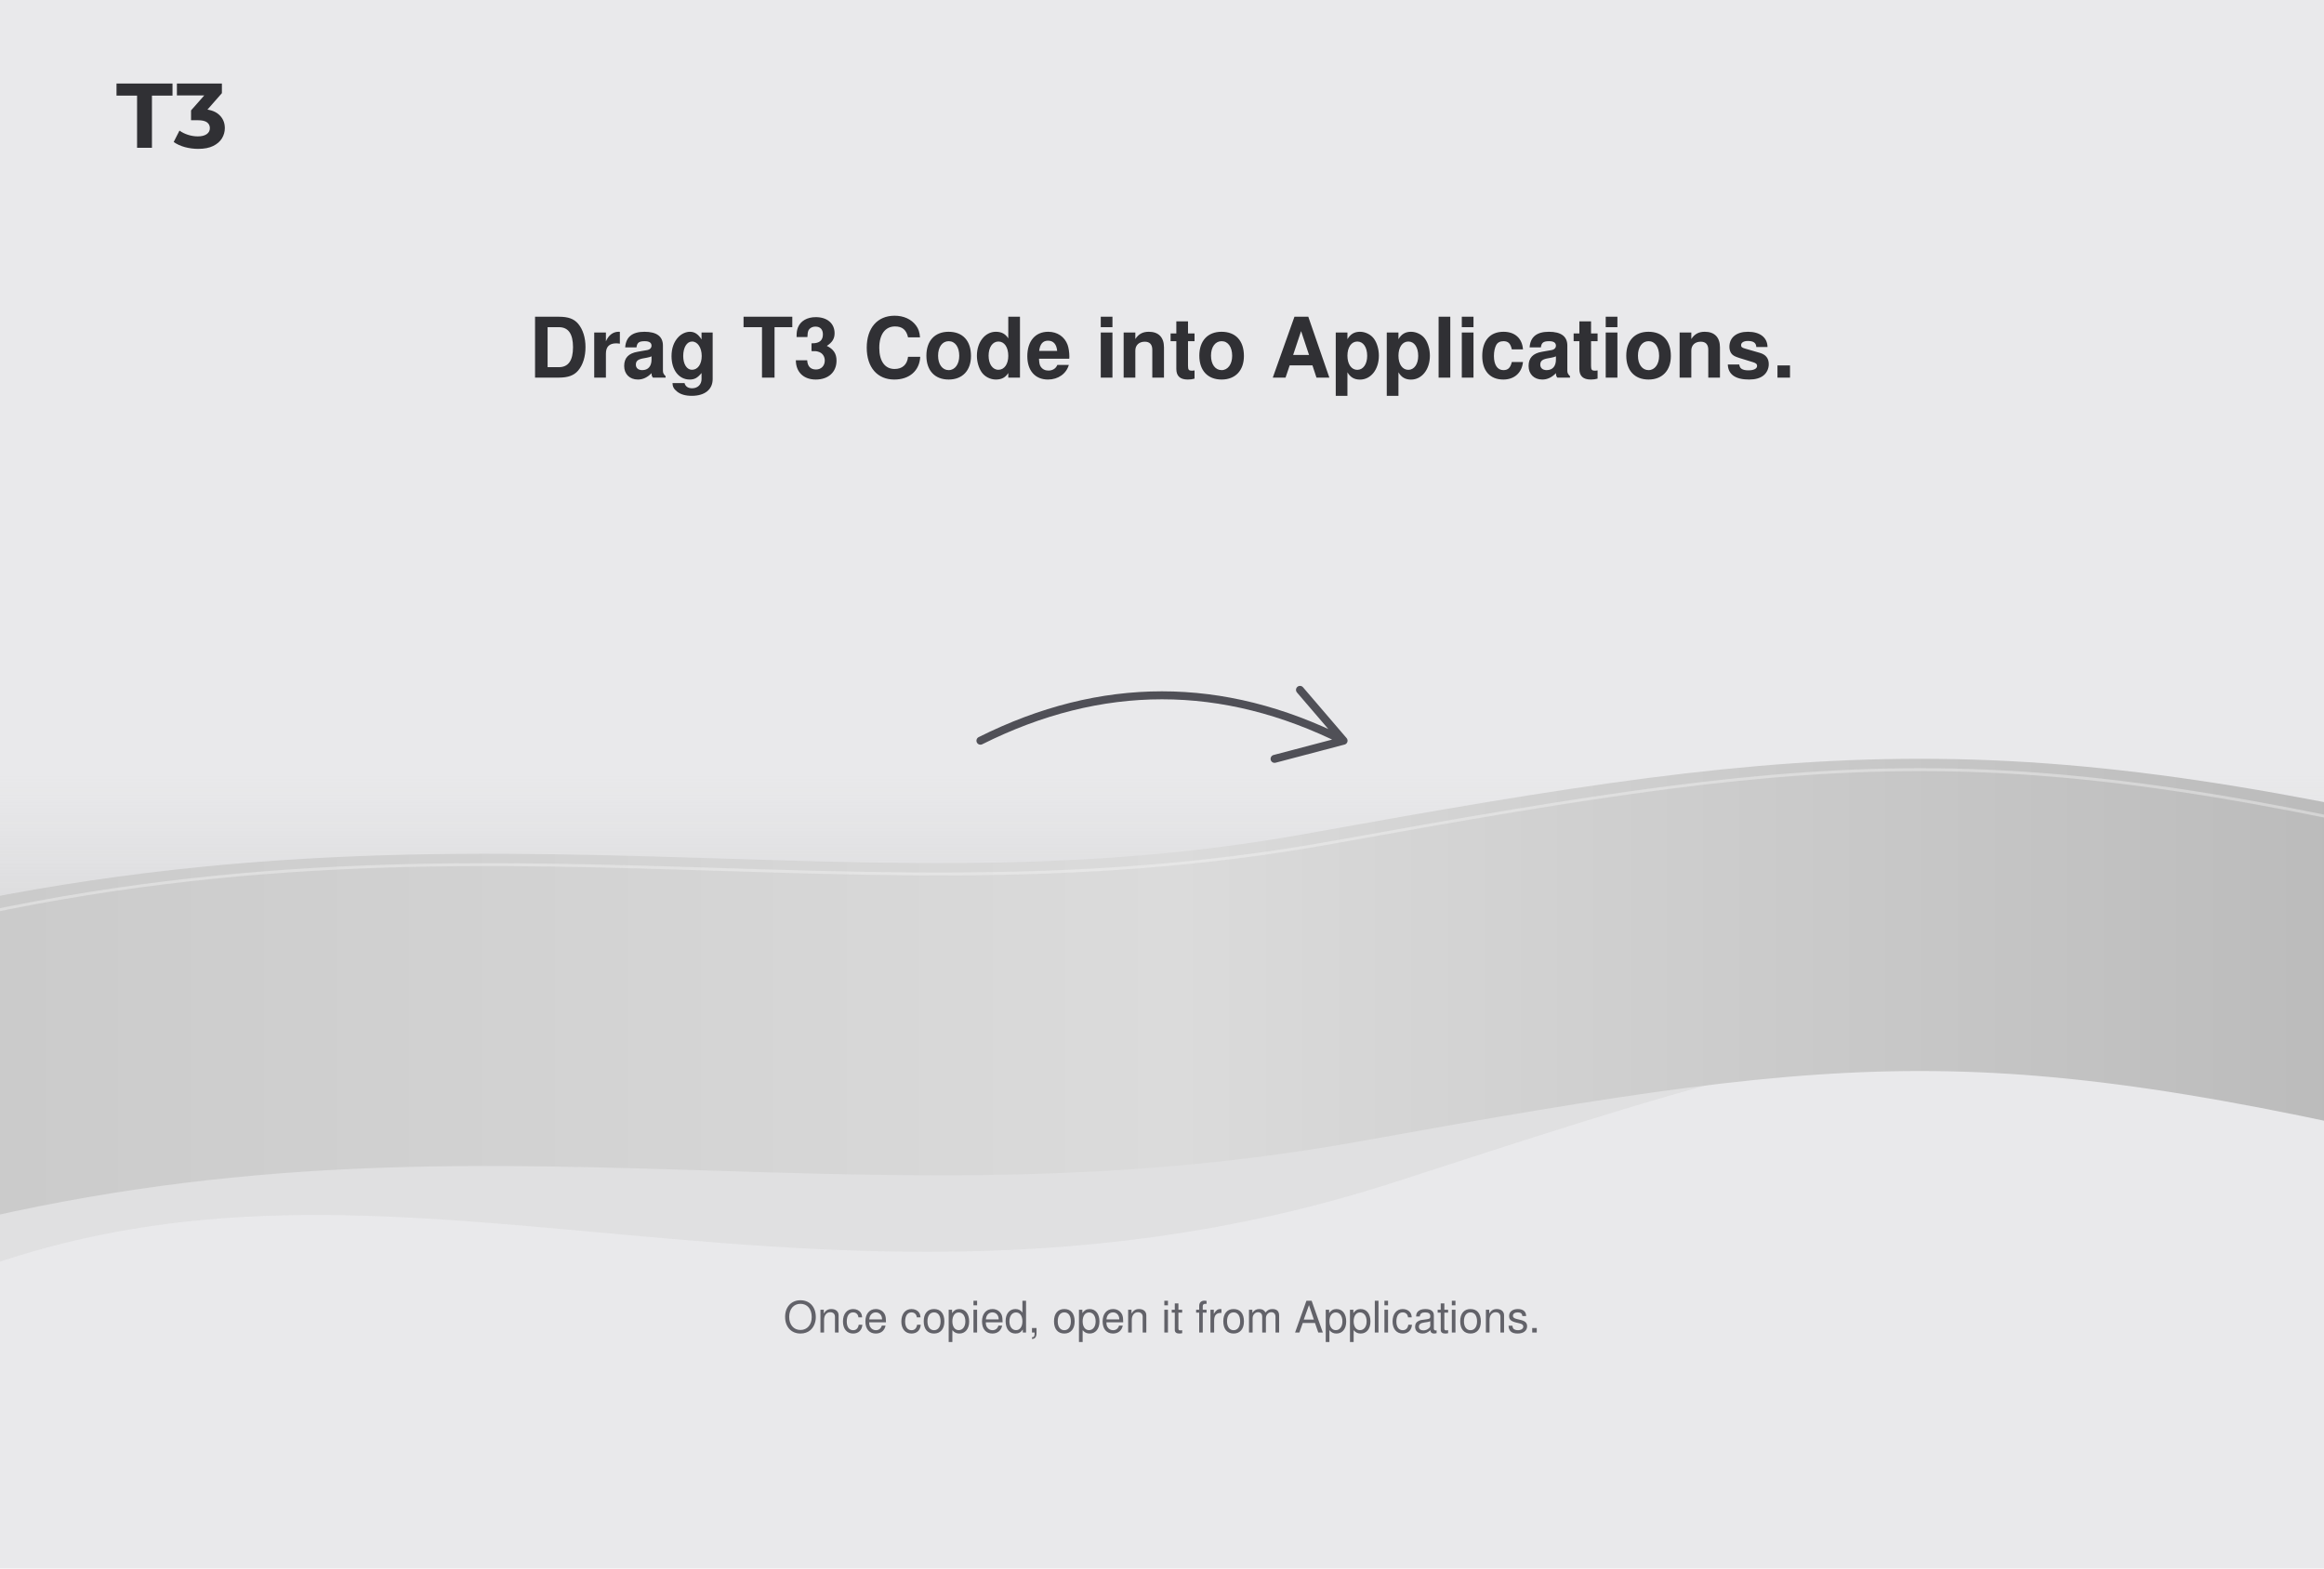
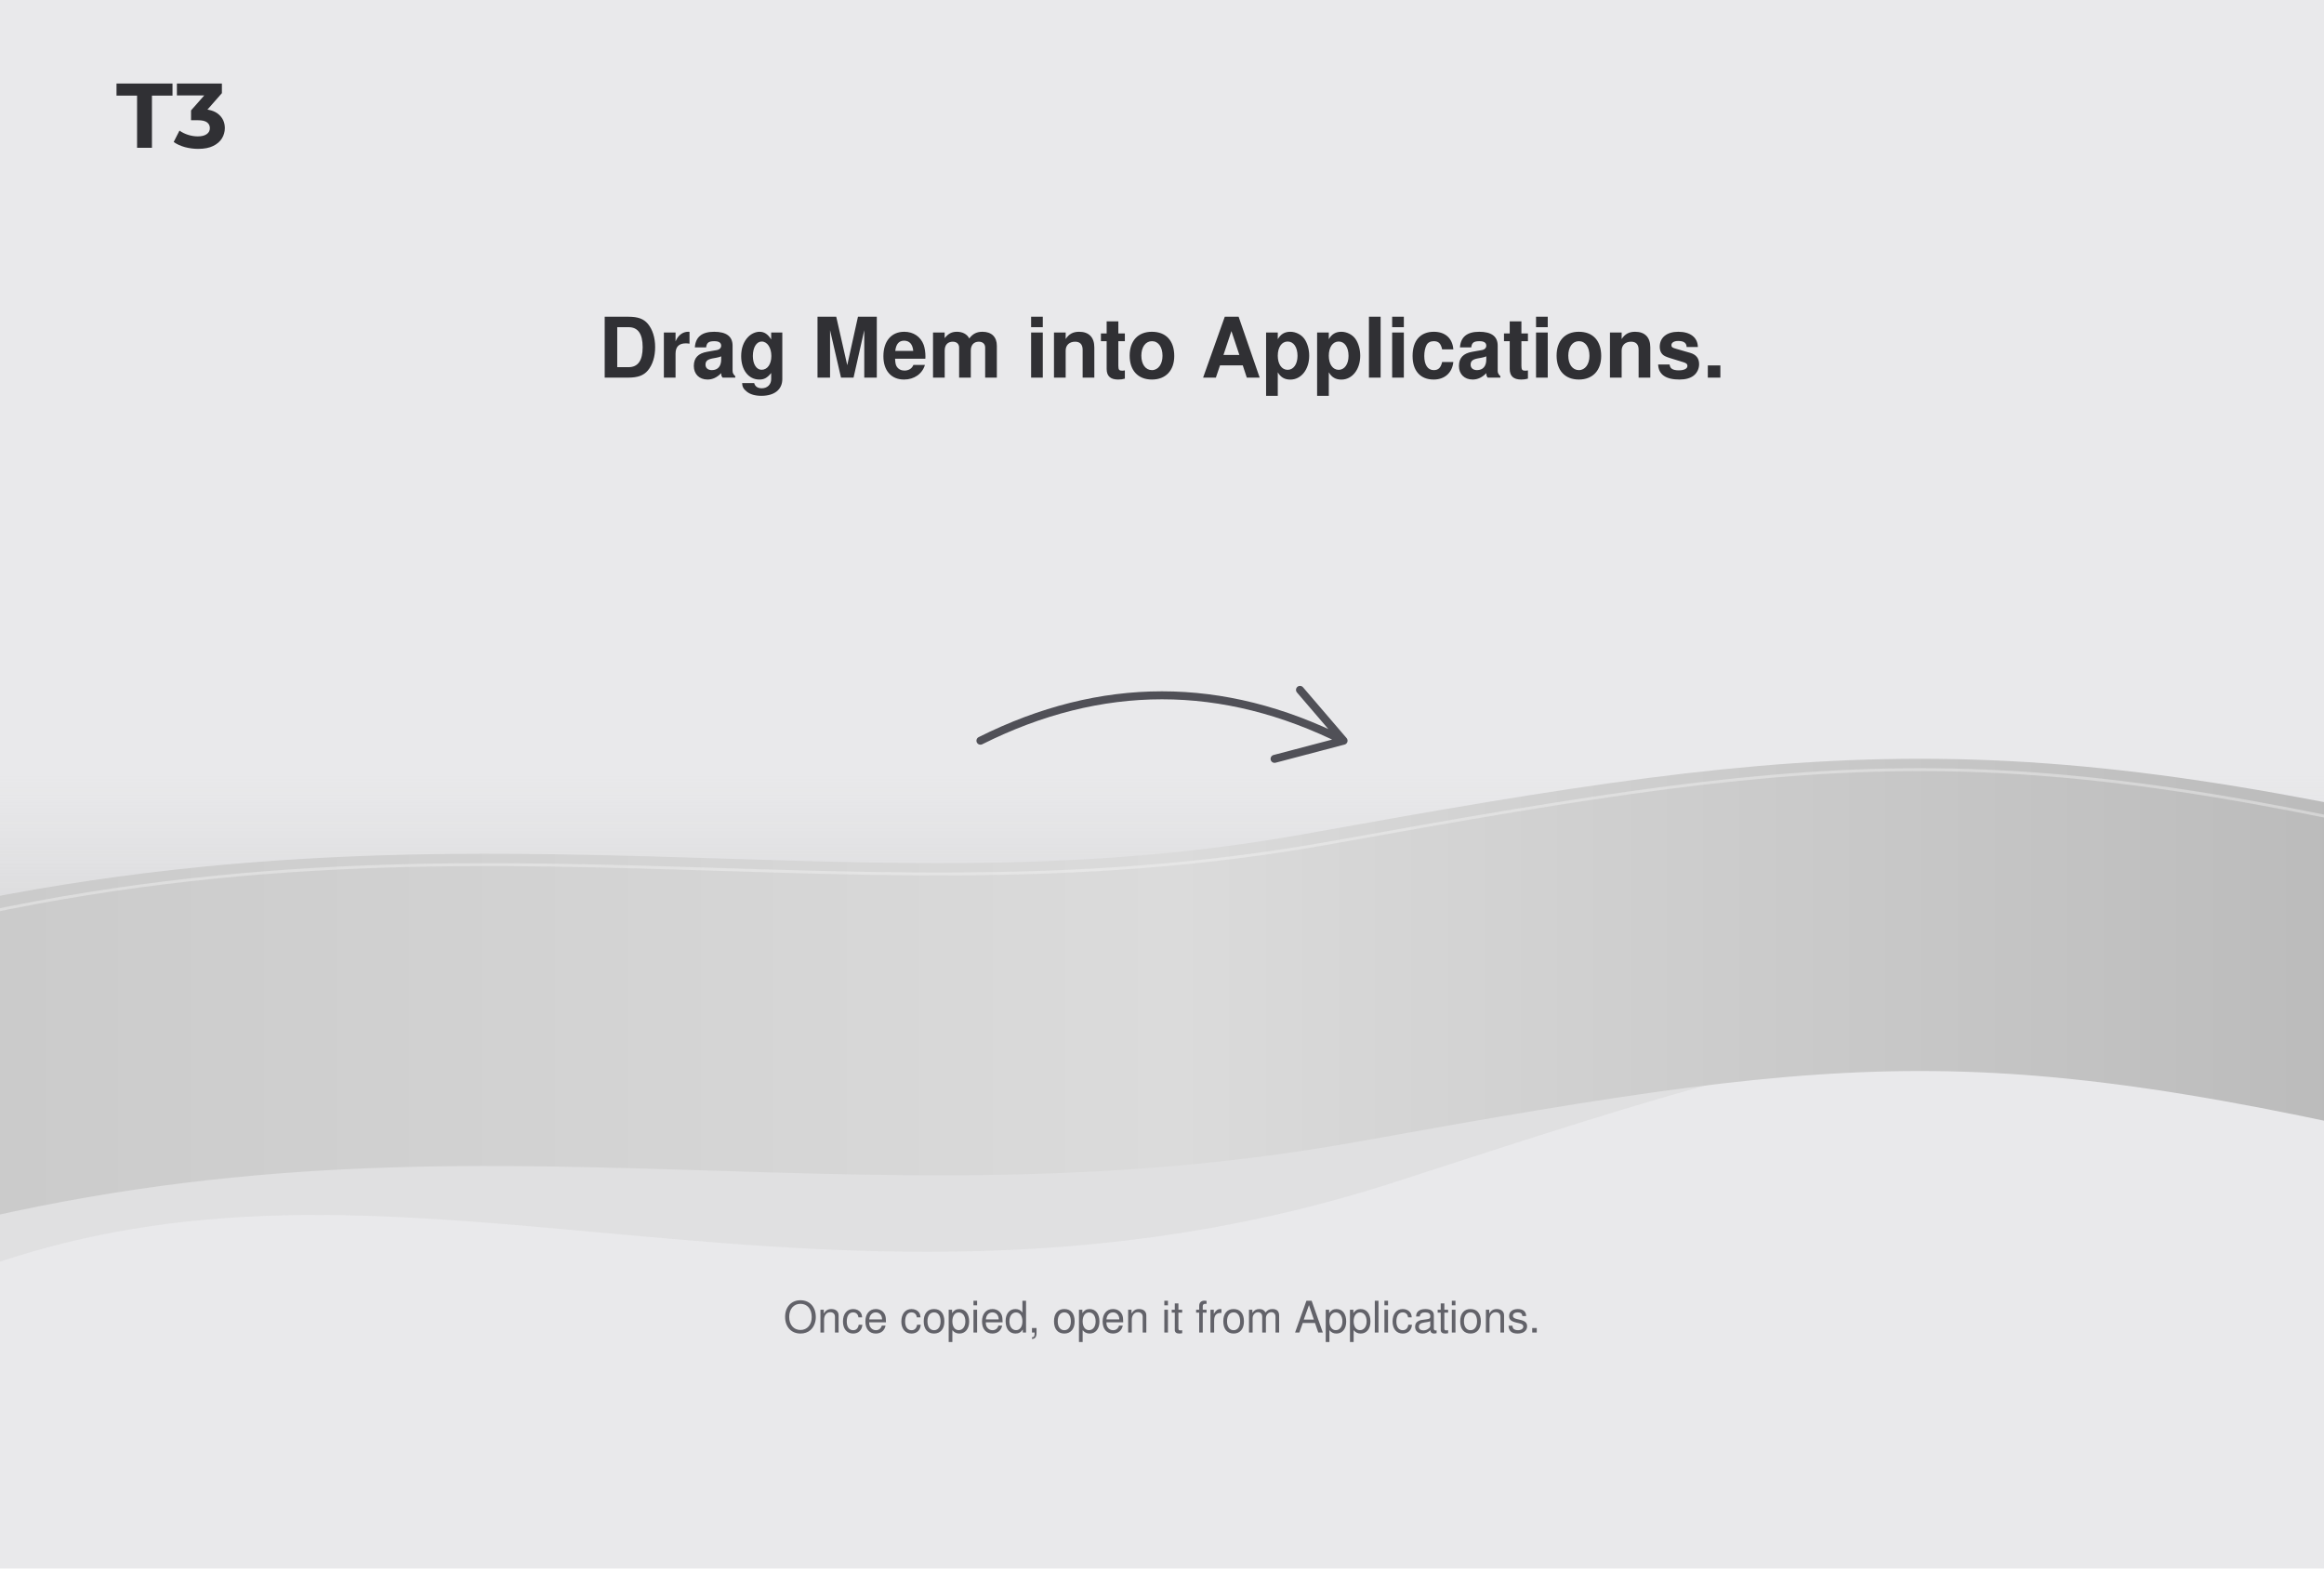
<svg xmlns="http://www.w3.org/2000/svg" width="1280" height="864" viewBox="0 0 640 432">
  <defs>
    <linearGradient id="veil" x1="0" y1="0" x2="0" y2="1">
      <stop stop-color="#B7B7B7" stop-opacity="0" />
      <stop offset=".55" stop-color="#A5A5A5" stop-opacity=".24" />
      <stop offset="1" stop-color="#D1D1D1" stop-opacity=".4" />
    </linearGradient>
    <linearGradient id="silk" x1="0" y1="0" x2="1" y2="0">
      <stop stop-color="#C8C8C8" />
      <stop offset=".5" stop-color="#DBDBDB" />
      <stop offset="1" stop-color="#B5B5B5" />
    </linearGradient>
  </defs>
  <rect width="640" height="432" fill="#E9E9EB" />
  <path d="M-60 293C95 220 214 304 362 256S559 191 707 257" stroke="url(#veil)" stroke-width="146" fill="none" opacity="1" stroke-linecap="round" stroke-linejoin="round" />
  <path d="M-60 306C113 252 223 298 367 272S553 242 707 280" stroke="url(#silk)" stroke-width="86" fill="none" opacity="1" stroke-linecap="round" stroke-linejoin="round" />
  <path d="M-60 266C113 212 223 258 367 232S553 202 707 240" stroke="#F5F5F5" stroke-width="0.8" fill="none" opacity="0.42" stroke-linecap="round" stroke-linejoin="round" />
  <svg x="32" y="23" width="30" height="18" viewBox="15.531 37 94.394 56.96" fill="#303034">
    <path d="M33.451 93V47.56H15.531V37H64.331V47.56H46.411V93H33.451ZM86.725 93.96C82.832 93.96 78.965 93.453 75.125 92.44C71.285 91.373 68.032 89.88 65.365 87.96L70.405 78.04C72.539 79.587 75.019 80.813 77.845 81.72C80.672 82.627 83.525 83.08 86.405 83.08C89.659 83.08 92.219 82.44 94.085 81.16C95.952 79.88 96.885 78.12 96.885 75.88C96.885 73.747 96.059 72.067 94.405 70.84C92.752 69.613 90.085 69 86.405 69H80.485V60.44L96.085 42.76L97.525 47.4H68.165V37H107.365V45.4L91.845 63.08L85.285 59.32H89.045C95.925 59.32 101.125 60.867 104.645 63.96C108.165 67.053 109.925 71.027 109.925 75.88C109.925 79.027 109.099 81.987 107.445 84.76C105.792 87.48 103.259 89.693 99.845 91.4C96.432 93.107 92.059 93.96 86.725 93.96Z" />
  </svg>
-   <text x="320" y="104" fill="#303034" font-family="Helvetica" font-size="23" font-weight="700" text-anchor="middle">Drag T3 Code into Applications.</text>
+   <text x="320" y="104" fill="#303034" font-family="Helvetica" font-size="23" font-weight="700" text-anchor="middle">Drag Mem into Applications.</text>
  <path d="M270 204Q320 179 370 204M358 190L370 204L351 209" stroke="#505057" stroke-width="2.2" fill="none" opacity="1" stroke-linecap="round" stroke-linejoin="round" />
  <text x="320" y="367" fill="#626269" font-family="Helvetica" font-size="12" font-weight="400" text-anchor="middle">Once copied, open it from Applications.</text>
</svg>
